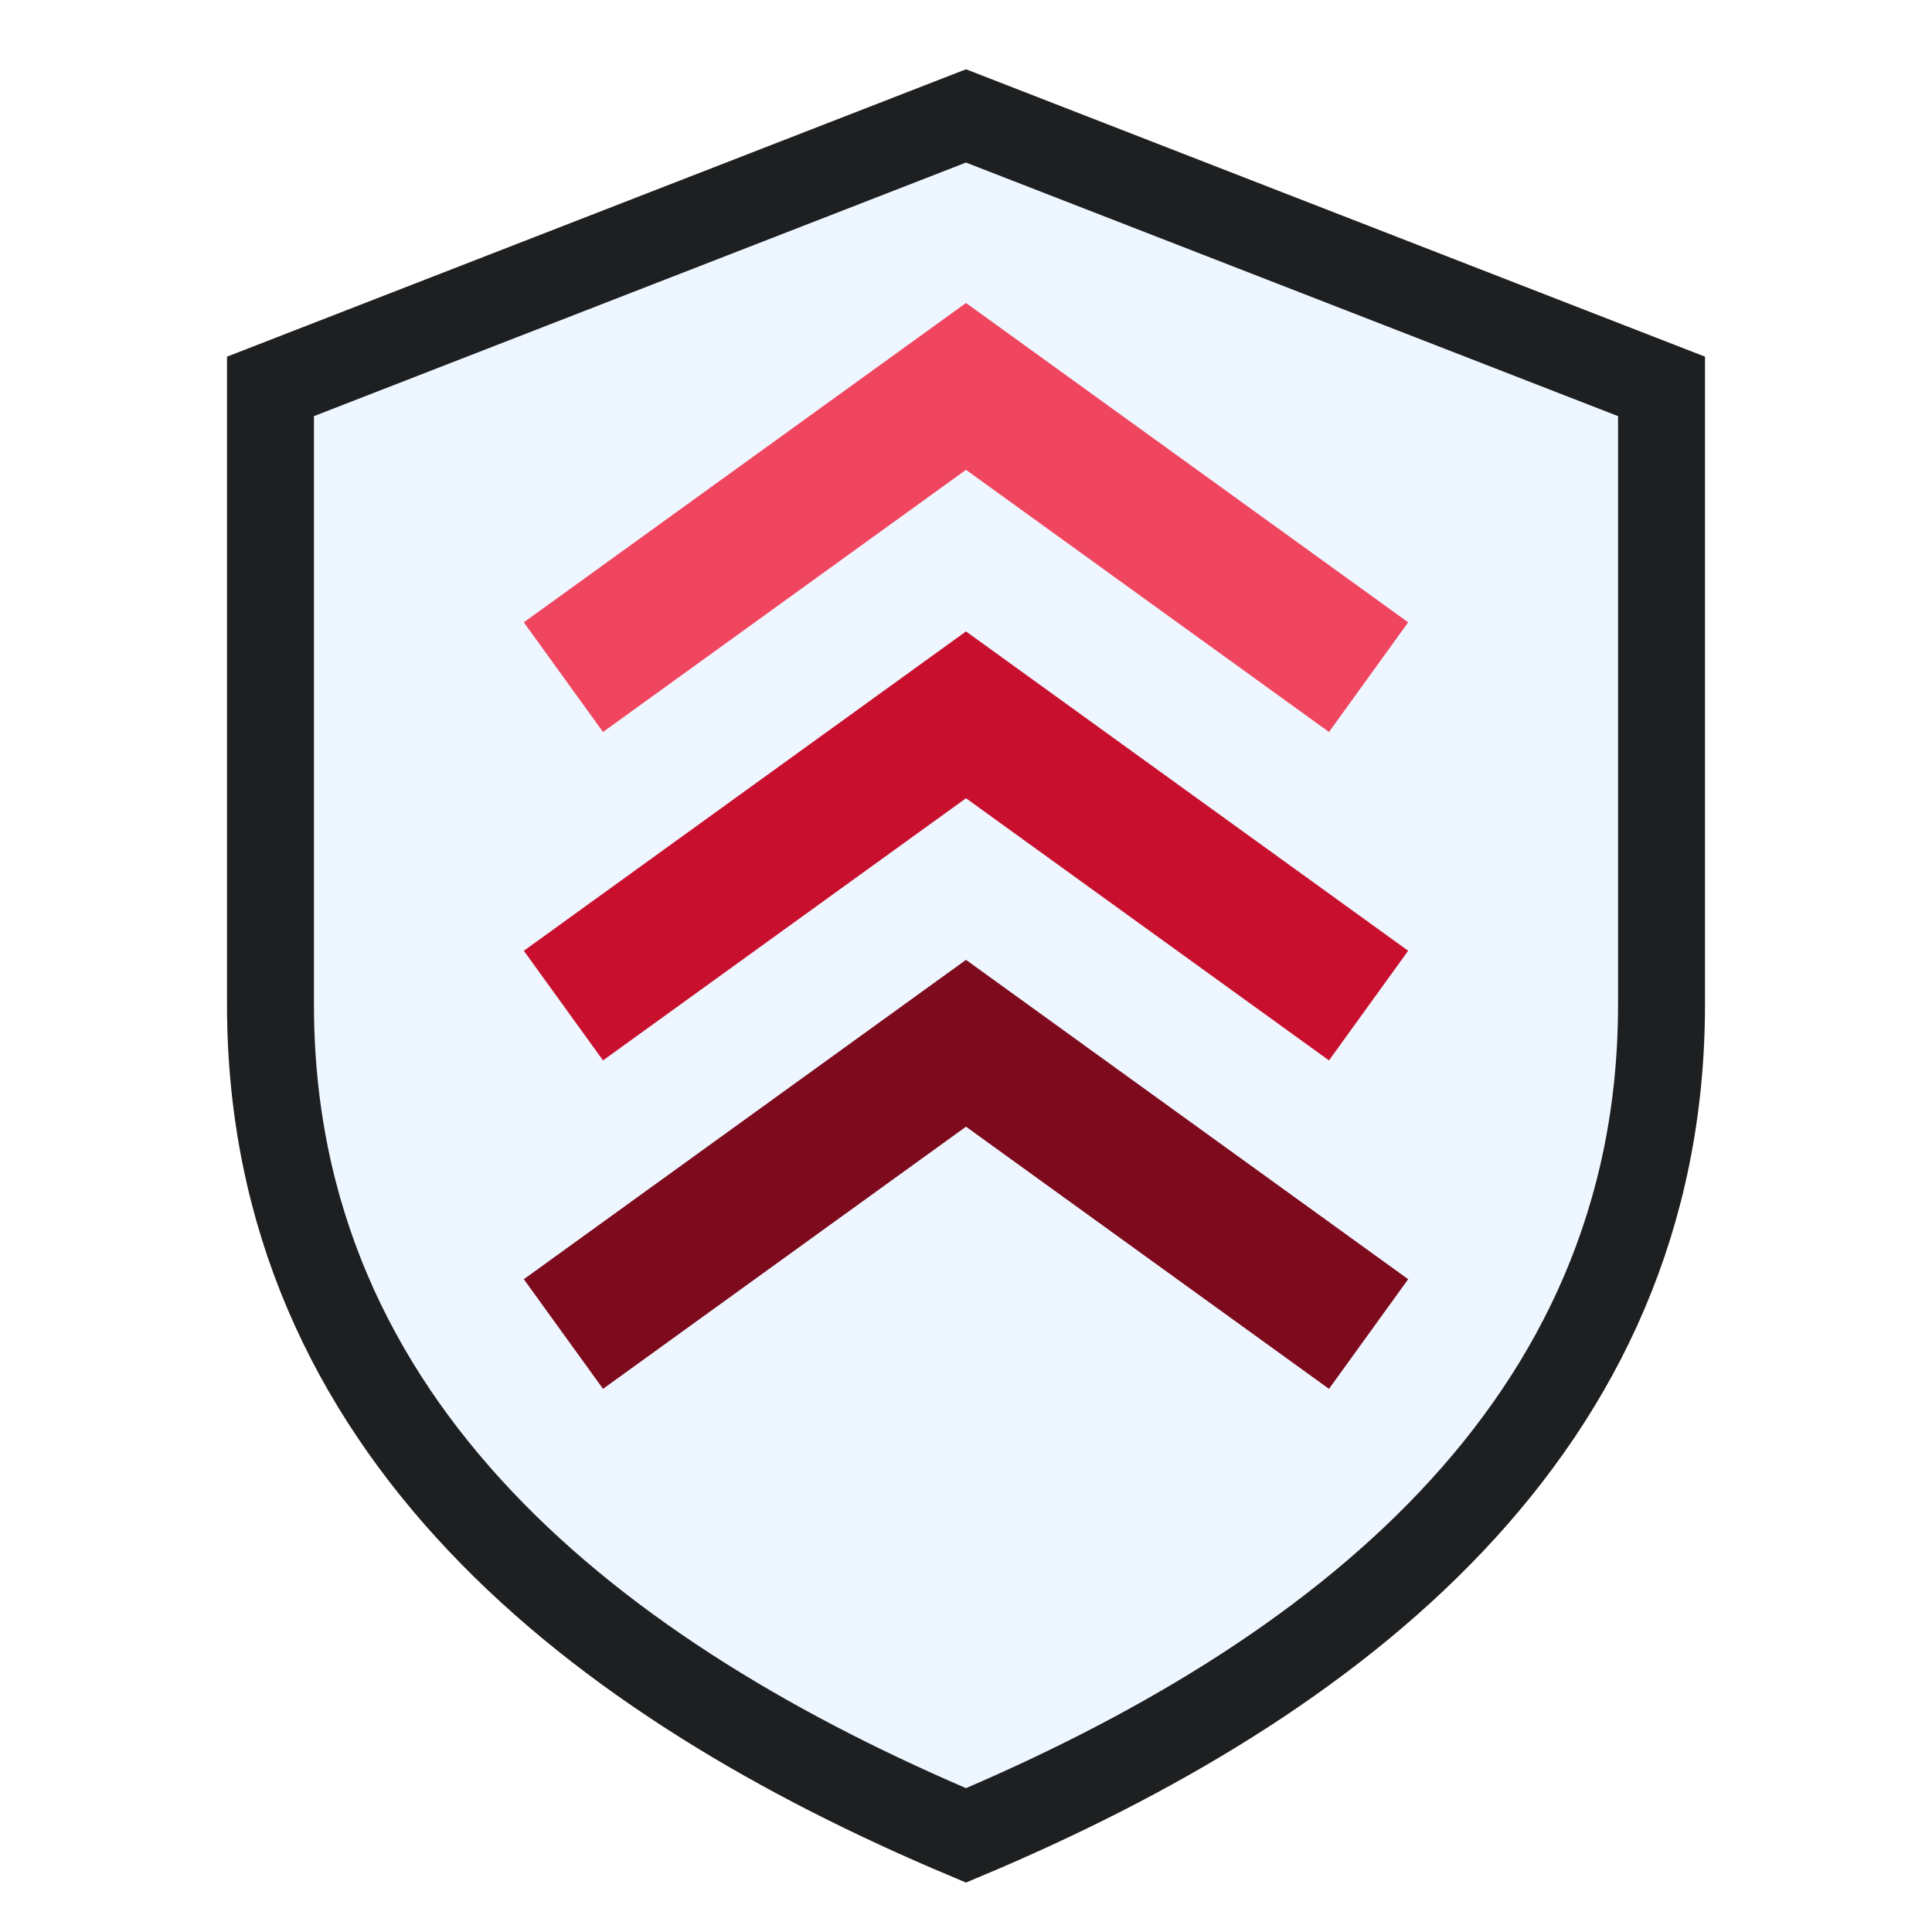
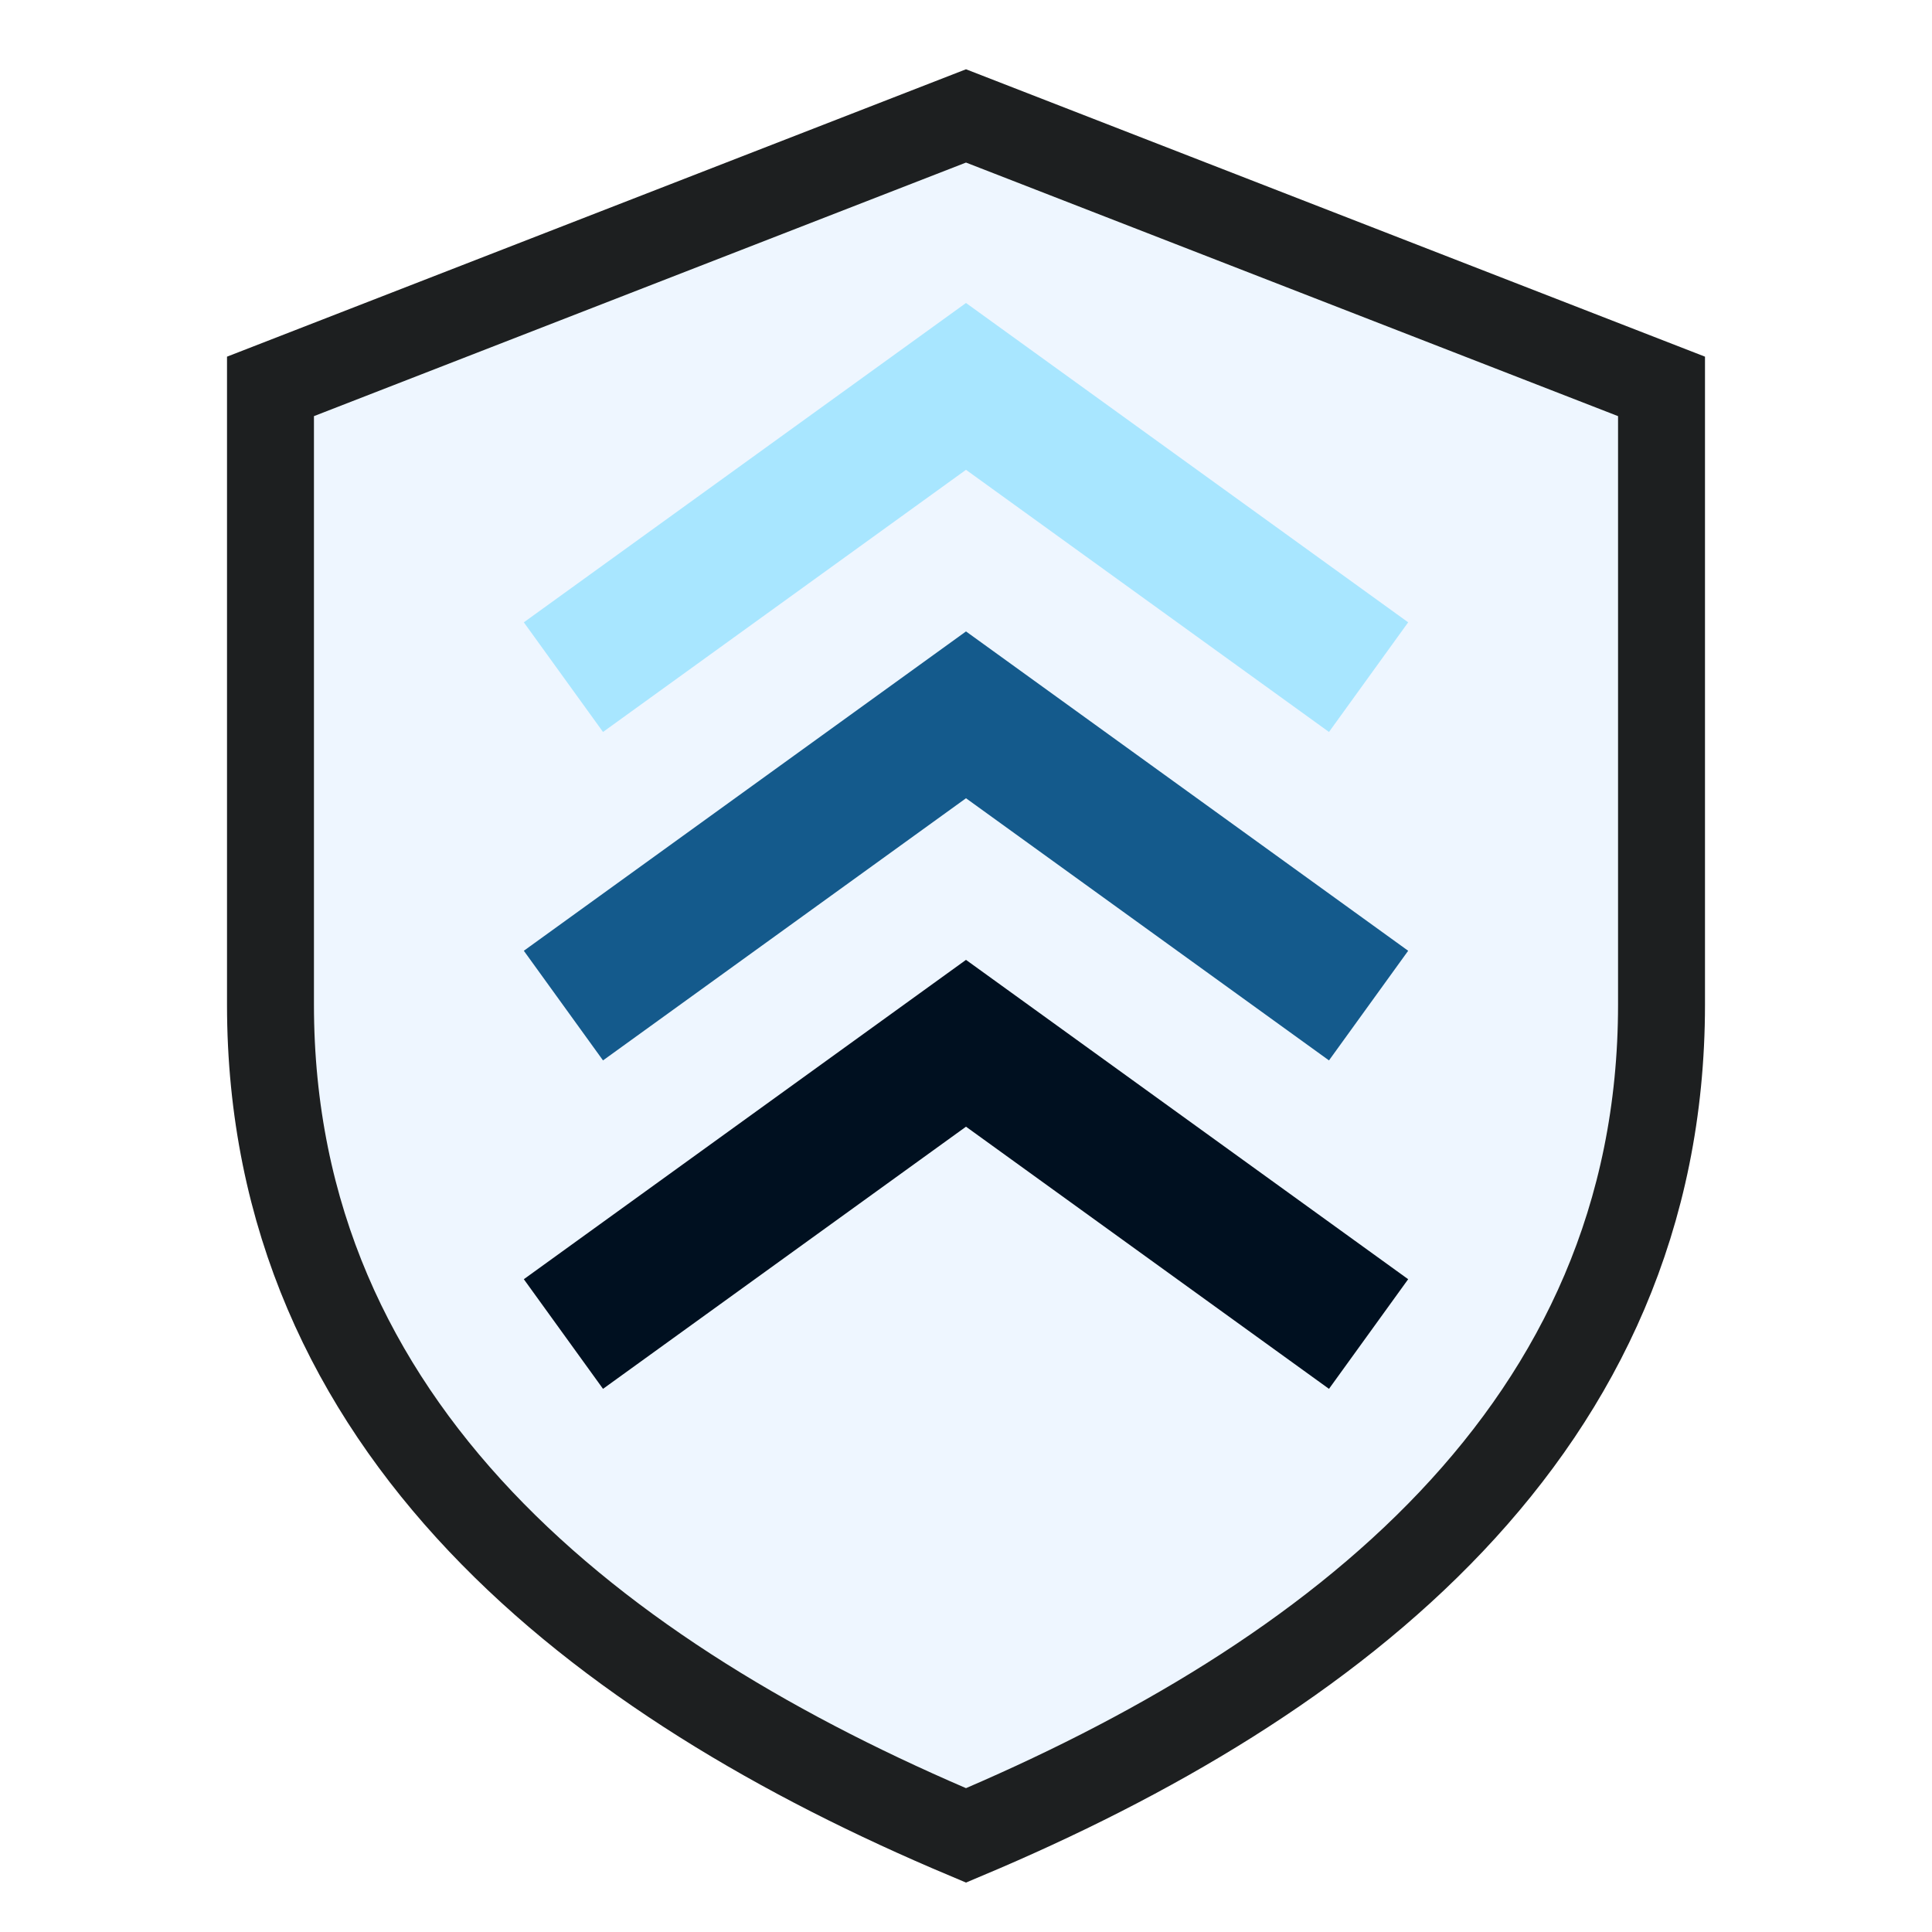
<svg xmlns="http://www.w3.org/2000/svg" viewBox="0 0 200 200" role="img" aria-label="ModSentry">
  <g fill="none">
    <path d="M100 12 L172 40 V104 C172 148 138 174 100 190 C62 174 28 148 28 104 V40 Z" fill="#eef6ff" stroke="#1d1f20" stroke-width="9" />
-     <path d="M64 66 L100 40 L136 66" stroke="#f0455f" stroke-width="14" stroke-linecap="square" />
-     <path d="M64 100 L100 74 L136 100" stroke="#c8102e" stroke-width="14" stroke-linecap="square" />
-     <path d="M64 134 L100 108 L136 134" stroke="#7d0a1d" stroke-width="14" stroke-linecap="square" />
+     <path d="M64 66 L100 40 L136 66" stroke="#a8e6ff" stroke-width="14" stroke-linecap="square" />
+     <path d="M64 100 L100 74 L136 100" stroke="#145a8c" stroke-width="14" stroke-linecap="square" />
+     <path d="M64 134 L100 108 L136 134" stroke="#001020" stroke-width="14" stroke-linecap="square" />
  </g>
</svg>
